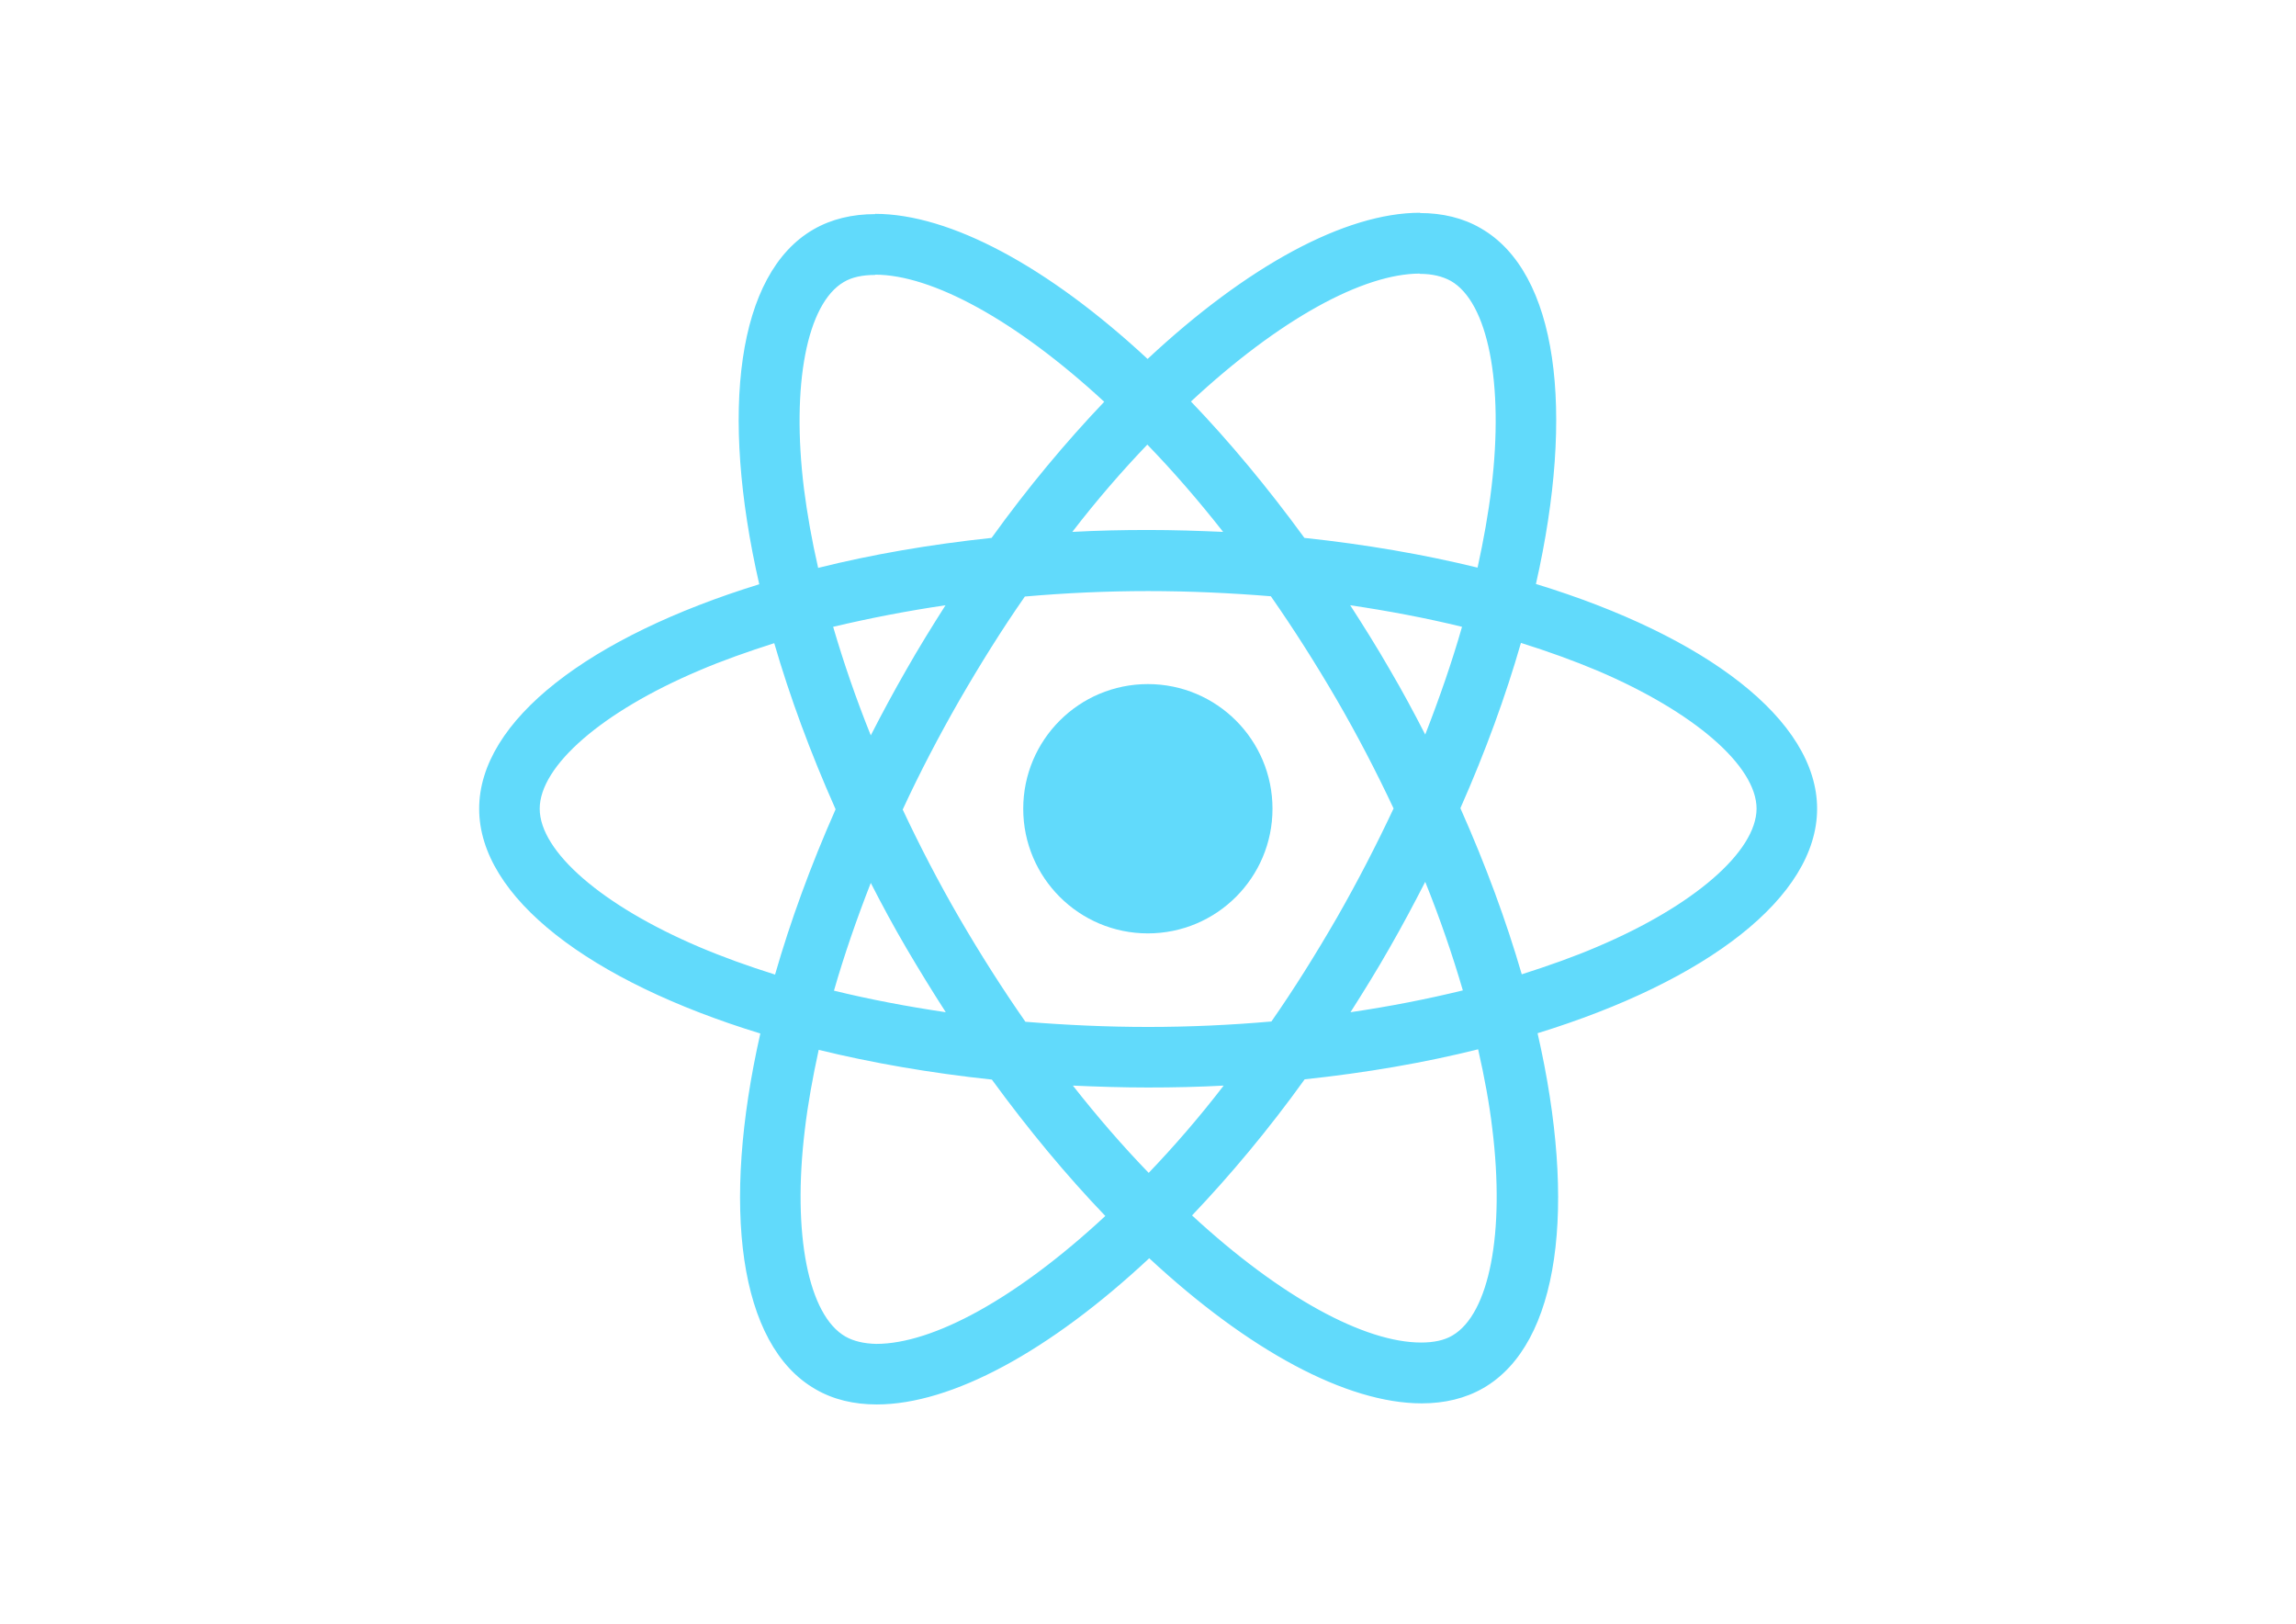
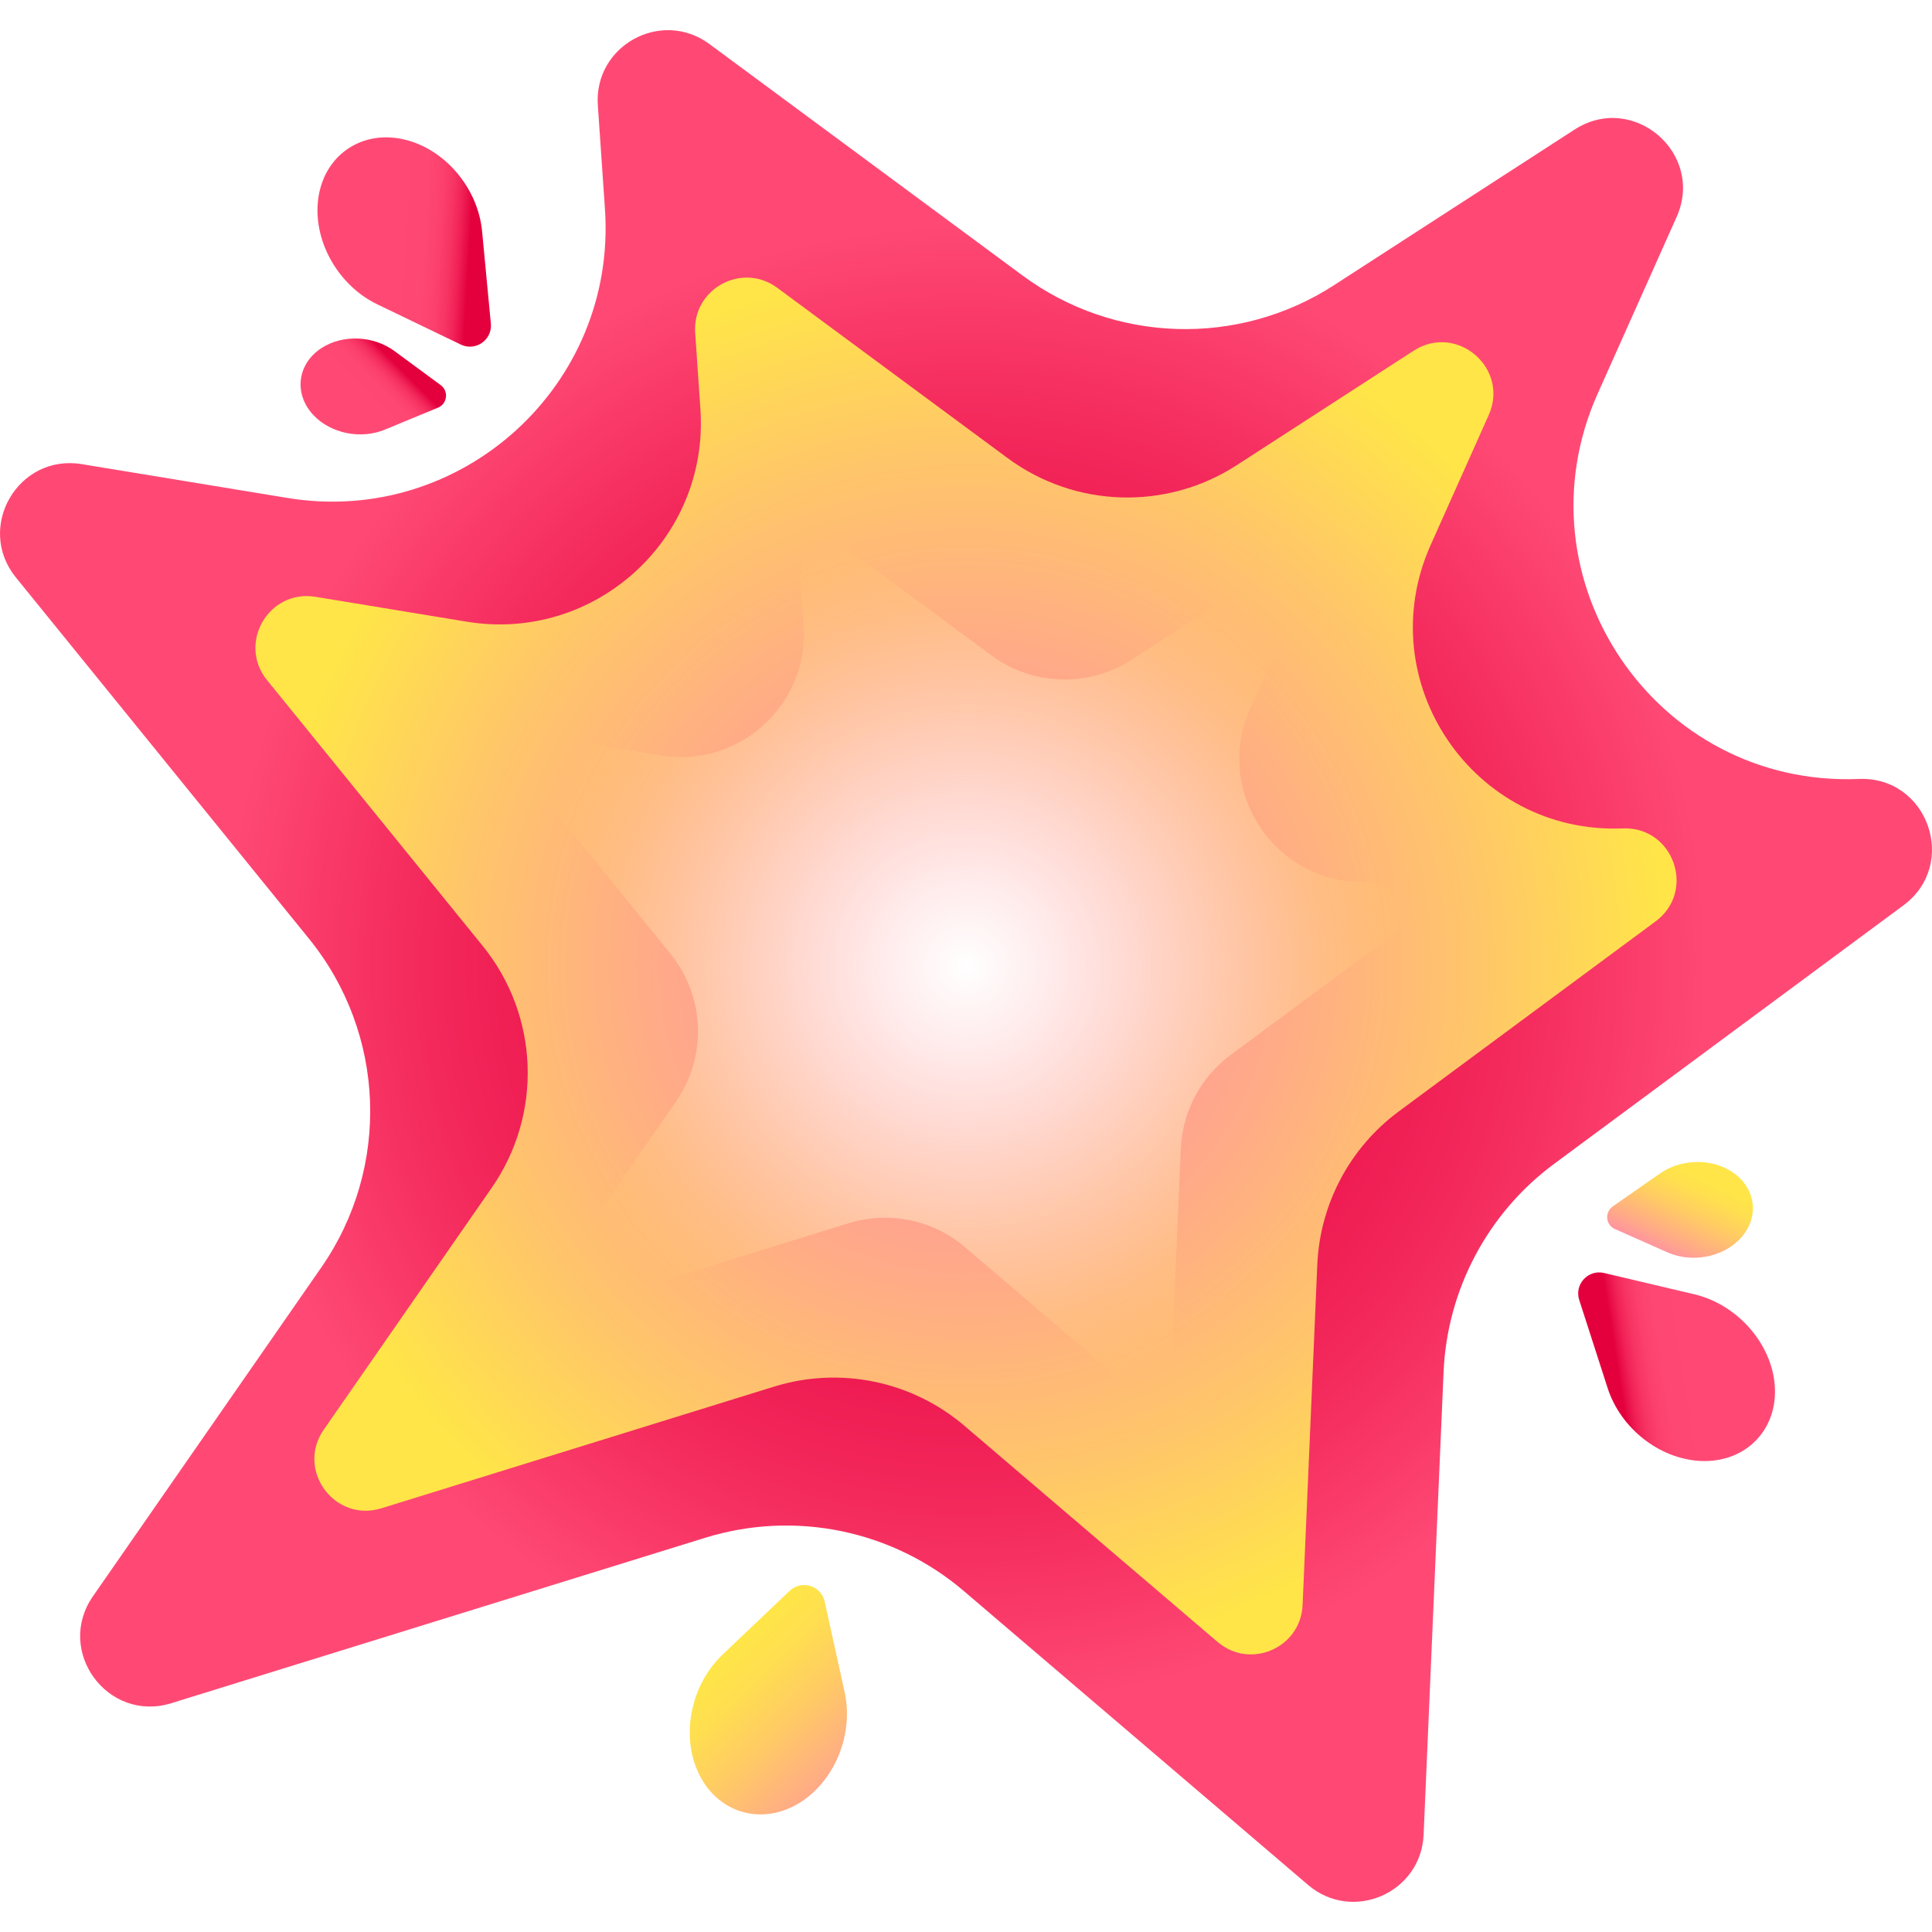
- <svg xmlns="http://www.w3.org/2000/svg" viewBox="0 0 841.9 595.3">
-   <g fill="#61DAFB">
-     <path d="M666.3 296.5c0-32.5-40.7-63.3-103.1-82.4 14.4-63.6 8-114.2-20.2-130.4-6.5-3.8-14.1-5.6-22.4-5.6v22.3c4.6 0 8.3.9 11.4 2.6 13.6 7.8 19.5 37.5 14.9 75.7-1.1 9.4-2.9 19.3-5.1 29.4-19.6-4.8-41-8.5-63.5-10.9-13.5-18.5-27.5-35.3-41.6-50 32.6-30.3 63.2-46.9 84-46.9V78c-27.5 0-63.5 19.6-99.9 53.6-36.4-33.8-72.4-53.2-99.9-53.2v22.3c20.7 0 51.4 16.5 84 46.6-14 14.7-28 31.4-41.3 49.9-22.6 2.4-44 6.1-63.6 11-2.3-10-4-19.7-5.2-29-4.7-38.2 1.1-67.9 14.6-75.8 3-1.8 6.9-2.6 11.5-2.6V78.5c-8.4 0-16 1.8-22.6 5.6-28.1 16.2-34.4 66.7-19.9 130.1-62.2 19.2-102.7 49.9-102.7 82.3 0 32.5 40.7 63.3 103.1 82.4-14.4 63.6-8 114.2 20.2 130.4 6.5 3.8 14.1 5.6 22.5 5.6 27.5 0 63.5-19.6 99.9-53.6 36.4 33.8 72.4 53.2 99.9 53.2 8.4 0 16-1.8 22.6-5.6 28.1-16.2 34.4-66.7 19.9-130.1 62-19.1 102.5-49.9 102.5-82.3zm-130.2-66.7c-3.7 12.9-8.3 26.2-13.5 39.5-4.1-8-8.4-16-13.1-24-4.6-8-9.5-15.8-14.4-23.4 14.2 2.1 27.9 4.7 41 7.9zm-45.8 106.5c-7.8 13.5-15.8 26.3-24.1 38.2-14.9 1.3-30 2-45.2 2-15.1 0-30.2-.7-45-1.9-8.3-11.9-16.4-24.6-24.2-38-7.6-13.1-14.5-26.4-20.8-39.8 6.2-13.4 13.2-26.8 20.7-39.9 7.8-13.5 15.8-26.3 24.1-38.2 14.9-1.3 30-2 45.2-2 15.1 0 30.2.7 45 1.9 8.3 11.9 16.4 24.6 24.2 38 7.6 13.1 14.5 26.4 20.8 39.8-6.3 13.4-13.2 26.8-20.7 39.9zm32.3-13c5.4 13.4 10 26.8 13.8 39.8-13.1 3.2-26.9 5.9-41.2 8 4.9-7.7 9.8-15.6 14.4-23.7 4.6-8 8.9-16.1 13-24.1zM421.2 430c-9.3-9.6-18.6-20.3-27.8-32 9 .4 18.2.7 27.5.7 9.4 0 18.7-.2 27.8-.7-9 11.7-18.3 22.4-27.5 32zm-74.4-58.9c-14.2-2.1-27.9-4.7-41-7.9 3.7-12.9 8.3-26.2 13.5-39.5 4.1 8 8.4 16 13.1 24 4.7 8 9.5 15.8 14.4 23.4zM420.7 163c9.3 9.6 18.6 20.3 27.8 32-9-.4-18.2-.7-27.5-.7-9.4 0-18.7.2-27.8.7 9-11.7 18.3-22.4 27.5-32zm-74 58.9c-4.9 7.7-9.8 15.6-14.4 23.7-4.6 8-8.9 16-13 24-5.4-13.4-10-26.8-13.8-39.8 13.1-3.1 26.9-5.8 41.2-7.9zm-90.5 125.2c-35.4-15.1-58.3-34.9-58.3-50.6 0-15.7 22.9-35.6 58.3-50.6 8.6-3.7 18-7 27.7-10.1 5.7 19.6 13.2 40 22.5 60.9-9.2 20.8-16.6 41.1-22.2 60.6-9.9-3.1-19.3-6.5-28-10.2zM310 490c-13.6-7.8-19.5-37.5-14.9-75.7 1.1-9.4 2.9-19.3 5.1-29.4 19.6 4.8 41 8.5 63.5 10.9 13.5 18.5 27.5 35.3 41.6 50-32.6 30.3-63.2 46.9-84 46.9-4.5-.1-8.3-1-11.3-2.7zm237.2-76.2c4.7 38.2-1.1 67.9-14.6 75.8-3 1.8-6.9 2.6-11.5 2.6-20.7 0-51.4-16.5-84-46.6 14-14.7 28-31.4 41.3-49.9 22.6-2.4 44-6.1 63.6-11 2.3 10.1 4.1 19.8 5.2 29.1zm38.5-66.7c-8.6 3.7-18 7-27.7 10.1-5.7-19.6-13.2-40-22.5-60.9 9.2-20.8 16.6-41.1 22.2-60.6 9.9 3.1 19.3 6.5 28.1 10.2 35.4 15.1 58.3 34.9 58.3 50.6-.1 15.7-23 35.6-58.4 50.6zM320.8 78.4z" />
-     <circle cx="420.9" cy="296.5" r="45.7" />
-     <path d="M520.5 78.1z" />
-   </g>
+ <svg xmlns="http://www.w3.org/2000/svg" xmlns:xlink="http://www.w3.org/1999/xlink" id="Capa_1" enable-background="new 0 0 510 510" height="512" viewBox="0 0 510 510" width="512">
+   <radialGradient id="SVGID_1_" cx="255" cy="255" gradientUnits="userSpaceOnUse" r="196.068">
+     <stop offset="0" stop-color="#e4003d" />
+     <stop offset=".22" stop-color="#e60540" />
+     <stop offset=".465" stop-color="#eb124b" />
+     <stop offset=".722" stop-color="#f3285b" />
+     <stop offset=".985" stop-color="#fe4773" />
+     <stop offset="1" stop-color="#ff4974" />
+   </radialGradient>
+   <radialGradient id="SVGID_2_" cx="255" cy="255" gradientUnits="userSpaceOnUse" r="184.673">
+     <stop offset="0" stop-color="#ff90a4" />
+     <stop offset=".175" stop-color="#ff979d" />
+     <stop offset=".434" stop-color="#ffa989" />
+     <stop offset=".743" stop-color="#ffc768" />
+     <stop offset="1" stop-color="#ffe548" />
+   </radialGradient>
+   <radialGradient id="SVGID_3_" cx="255" cy="255" gradientUnits="userSpaceOnUse" r="118.138">
+     <stop offset="0" stop-color="#fff" />
+     <stop offset=".21" stop-color="#fffffc" stop-opacity=".79" />
+     <stop offset=".361" stop-color="#fffdf3" stop-opacity=".639" />
+     <stop offset=".493" stop-color="#fffbe3" stop-opacity=".507" />
+     <stop offset=".615" stop-color="#fff8cd" stop-opacity=".386" />
+     <stop offset=".729" stop-color="#fff4b0" stop-opacity=".271" />
+     <stop offset=".837" stop-color="#ffef8d" stop-opacity=".163" />
+     <stop offset=".94" stop-color="#ffe964" stop-opacity=".06" />
+     <stop offset="1" stop-color="#ffe548" stop-opacity="0" />
+   </radialGradient>
+   <linearGradient id="lg1">
+     <stop offset="0" stop-color="#ff4974" />
+     <stop offset=".45" stop-color="#fe4773" />
+     <stop offset=".629" stop-color="#fc406d" />
+     <stop offset=".76" stop-color="#f73464" />
+     <stop offset=".868" stop-color="#f12257" />
+     <stop offset=".961" stop-color="#e80c46" />
+     <stop offset="1" stop-color="#e4003d" />
+   </linearGradient>
+   <linearGradient id="SVGID_4_" gradientTransform="matrix(.821 -.571 .571 .821 -417.177 501.109)" gradientUnits="userSpaceOnUse" x1="676.392" x2="693.35" xlink:href="#lg1" y1="-62.605" y2="-49.218" />
+   <linearGradient id="SVGID_5_" gradientTransform="matrix(.121 -.993 .993 .121 338.202 -97.158)" gradientUnits="userSpaceOnUse" x1="-230.316" x2="-219.811" xlink:href="#lg1" y1="-217.159" y2="-208.866" />
+   <linearGradient id="SVGID_6_" gradientTransform="matrix(-.678 .735 -.735 -.678 1263.678 -6.03)" gradientUnits="userSpaceOnUse" x1="821.076" x2="838.033" xlink:href="#lg1" y1="351.564" y2="364.951" />
+   <linearGradient id="lg2">
+     <stop offset="0" stop-color="#ffe548" />
+     <stop offset=".176" stop-color="#ffde50" />
+     <stop offset=".445" stop-color="#ffca65" />
+     <stop offset=".771" stop-color="#ffaa87" />
+     <stop offset="1" stop-color="#ff90a4" />
+   </linearGradient>
+   <linearGradient id="SVGID_7_" gradientUnits="userSpaceOnUse" x1="192.461" x2="229.794" xlink:href="#lg2" y1="436.728" y2="475.394" />
+   <linearGradient id="SVGID_8_" gradientUnits="userSpaceOnUse" x1="448.457" x2="438.457" xlink:href="#lg2" y1="310.784" y2="331.284" />
+   <path d="m157.812 27.773 1.881 27.403c3.192 46.509-37.831 83.83-83.832 76.268l-54.296-8.926c-16.793-2.761-28.093 16.701-17.371 29.917l77.382 95.374c20.266 24.978 21.587 60.344 3.239 86.764l-60.28 86.803c-10.037 14.453 3.866 33.437 20.675 28.229l140.919-43.664c23.68-7.337 49.469-2.026 68.323 14.071l90.846 77.565c11.726 10.012 29.836 2.131 30.501-13.274l5.27-122.118c.941-21.797 11.677-42.002 29.214-54.981l92.178-68.217c14.654-10.845 6.449-34.109-11.766-33.361-53.608 2.2-90.84-52.716-68.953-101.701l20.836-46.631c7.514-16.817-11.48-33.089-26.945-23.084l-63.487 41.074c-25.268 16.348-58.022 15.327-82.224-2.562l-82.652-61.096c-12.687-9.378-30.539.407-29.458 16.147z" fill="url(#SVGID_1_)" />
+   <path d="m183.508 87.852 1.383 20.158c2.348 34.212-27.828 61.665-61.667 56.102l-39.94-6.566c-12.353-2.031-20.665 12.285-12.778 22.007l56.922 70.157c14.908 18.374 15.879 44.389 2.383 63.824l-44.342 63.852c-7.383 10.632 2.844 24.596 15.208 20.765l103.66-32.119c17.419-5.397 36.389-1.49 50.258 10.351l66.826 57.057c8.626 7.365 21.947 1.567 22.436-9.765l3.877-89.829c.692-16.034 8.589-30.897 21.49-40.444l67.806-50.18c10.779-7.977 4.744-25.09-8.655-24.541-39.434 1.619-66.822-38.778-50.722-74.811l15.327-34.301c5.527-12.37-8.445-24.34-19.821-16.981l-46.701 30.214c-18.587 12.026-42.681 11.275-60.484-1.885l-60.799-44.942c-9.33-6.899-22.461.299-21.667 11.877z" fill="url(#SVGID_2_)" />
+   <path d="m211.28 152.782.846 12.327c1.436 20.922-17.018 37.711-37.712 34.309l-24.425-4.015c-7.554-1.242-12.638 7.513-7.814 13.458l34.81 42.904c9.117 11.237 9.711 27.146 1.457 39.031l-27.117 39.048c-4.515 6.502 1.739 15.042 9.3 12.699l63.393-19.642c10.653-3.301 22.254-.911 30.735 6.33l40.867 34.893c5.275 4.504 13.422.958 13.721-5.971l2.371-54.935c.423-9.805 5.253-18.895 13.142-24.733l41.466-30.687c6.592-4.878 2.901-15.344-5.293-15.008-24.115.99-40.865-23.714-31.018-45.75l9.373-20.977c3.38-7.565-5.164-14.885-12.121-10.384l-28.56 18.477c-11.367 7.354-26.101 6.895-36.988-1.153l-37.181-27.484c-5.708-4.219-13.738.182-13.252 7.263z" fill="url(#SVGID_3_)" />
+   <path d="m121.633 90.955-22.058-10.628c-9.998-4.817-16.586-16.049-15.691-26.749 1.04-12.424 11.719-19.86 23.732-16.525 10.347 2.872 18.595 12.947 19.644 23.996l2.316 24.375c.409 4.308-4.045 7.409-7.943 5.531z" fill="url(#SVGID_4_)" />
+   <path d="m115.614 107.615-14.016 5.796c-6.353 2.627-14.259 1.032-18.83-3.8-5.307-5.61-4.331-13.612 2.169-17.781 5.599-3.591 13.657-3.239 19.191.838l12.211 8.996c2.159 1.589 1.752 4.927-.725 5.951z" fill="url(#SVGID_5_)" />
+   <path d="m423.438 336.036 23.83 5.625c10.801 2.55 19.655 12.097 21.087 22.739 1.662 12.356-7.163 21.919-19.613 21.251-10.723-.575-20.948-8.636-24.354-19.199l-7.515-23.303c-1.327-4.118 2.354-8.107 6.565-7.113z" fill="url(#SVGID_6_)" />
+   <path d="m222.963 446.685-5.268-23.912c-.931-4.226-6.121-5.813-9.256-2.83l-17.738 16.878c-8.04 7.65-10.868 20.36-6.736 30.271 4.798 11.507 17.243 15.312 27.655 8.455 8.968-5.905 13.73-18.024 11.343-28.862z" fill="url(#SVGID_7_)" />
+   <path d="m457.37 309.442c-5.505-3.733-13.569-3.587-19.207.347l-12.437 8.681c-2.198 1.534-1.876 4.881.574 5.968l13.863 6.153c6.284 2.789 14.228 1.396 18.921-3.318 5.449-5.472 4.677-13.496-1.714-17.831z" fill="url(#SVGID_8_)" />
</svg>
